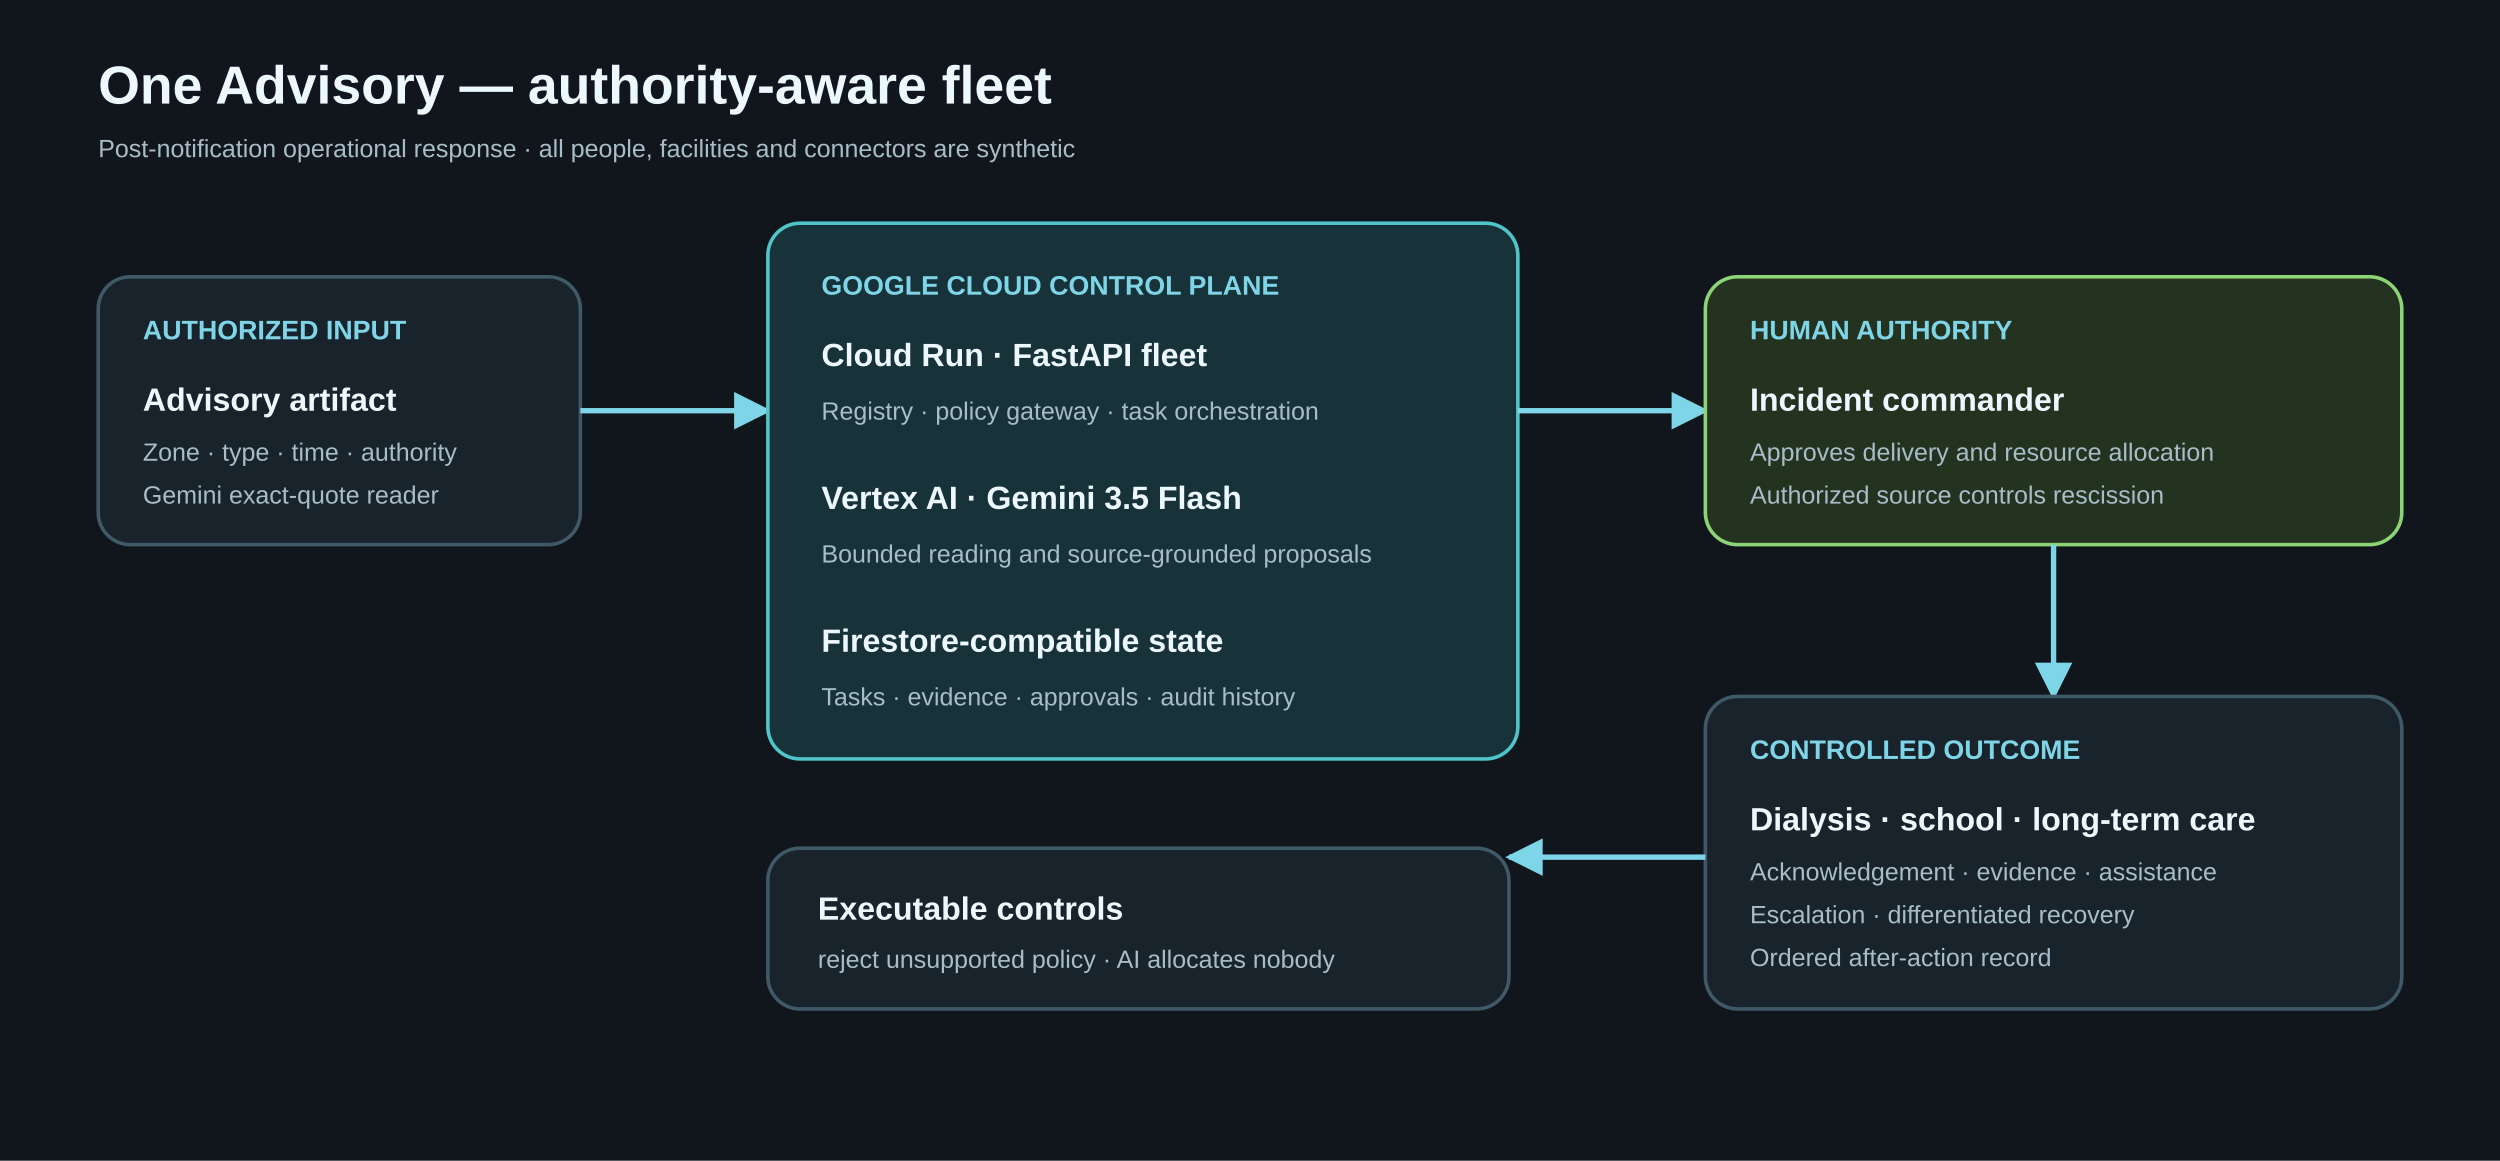
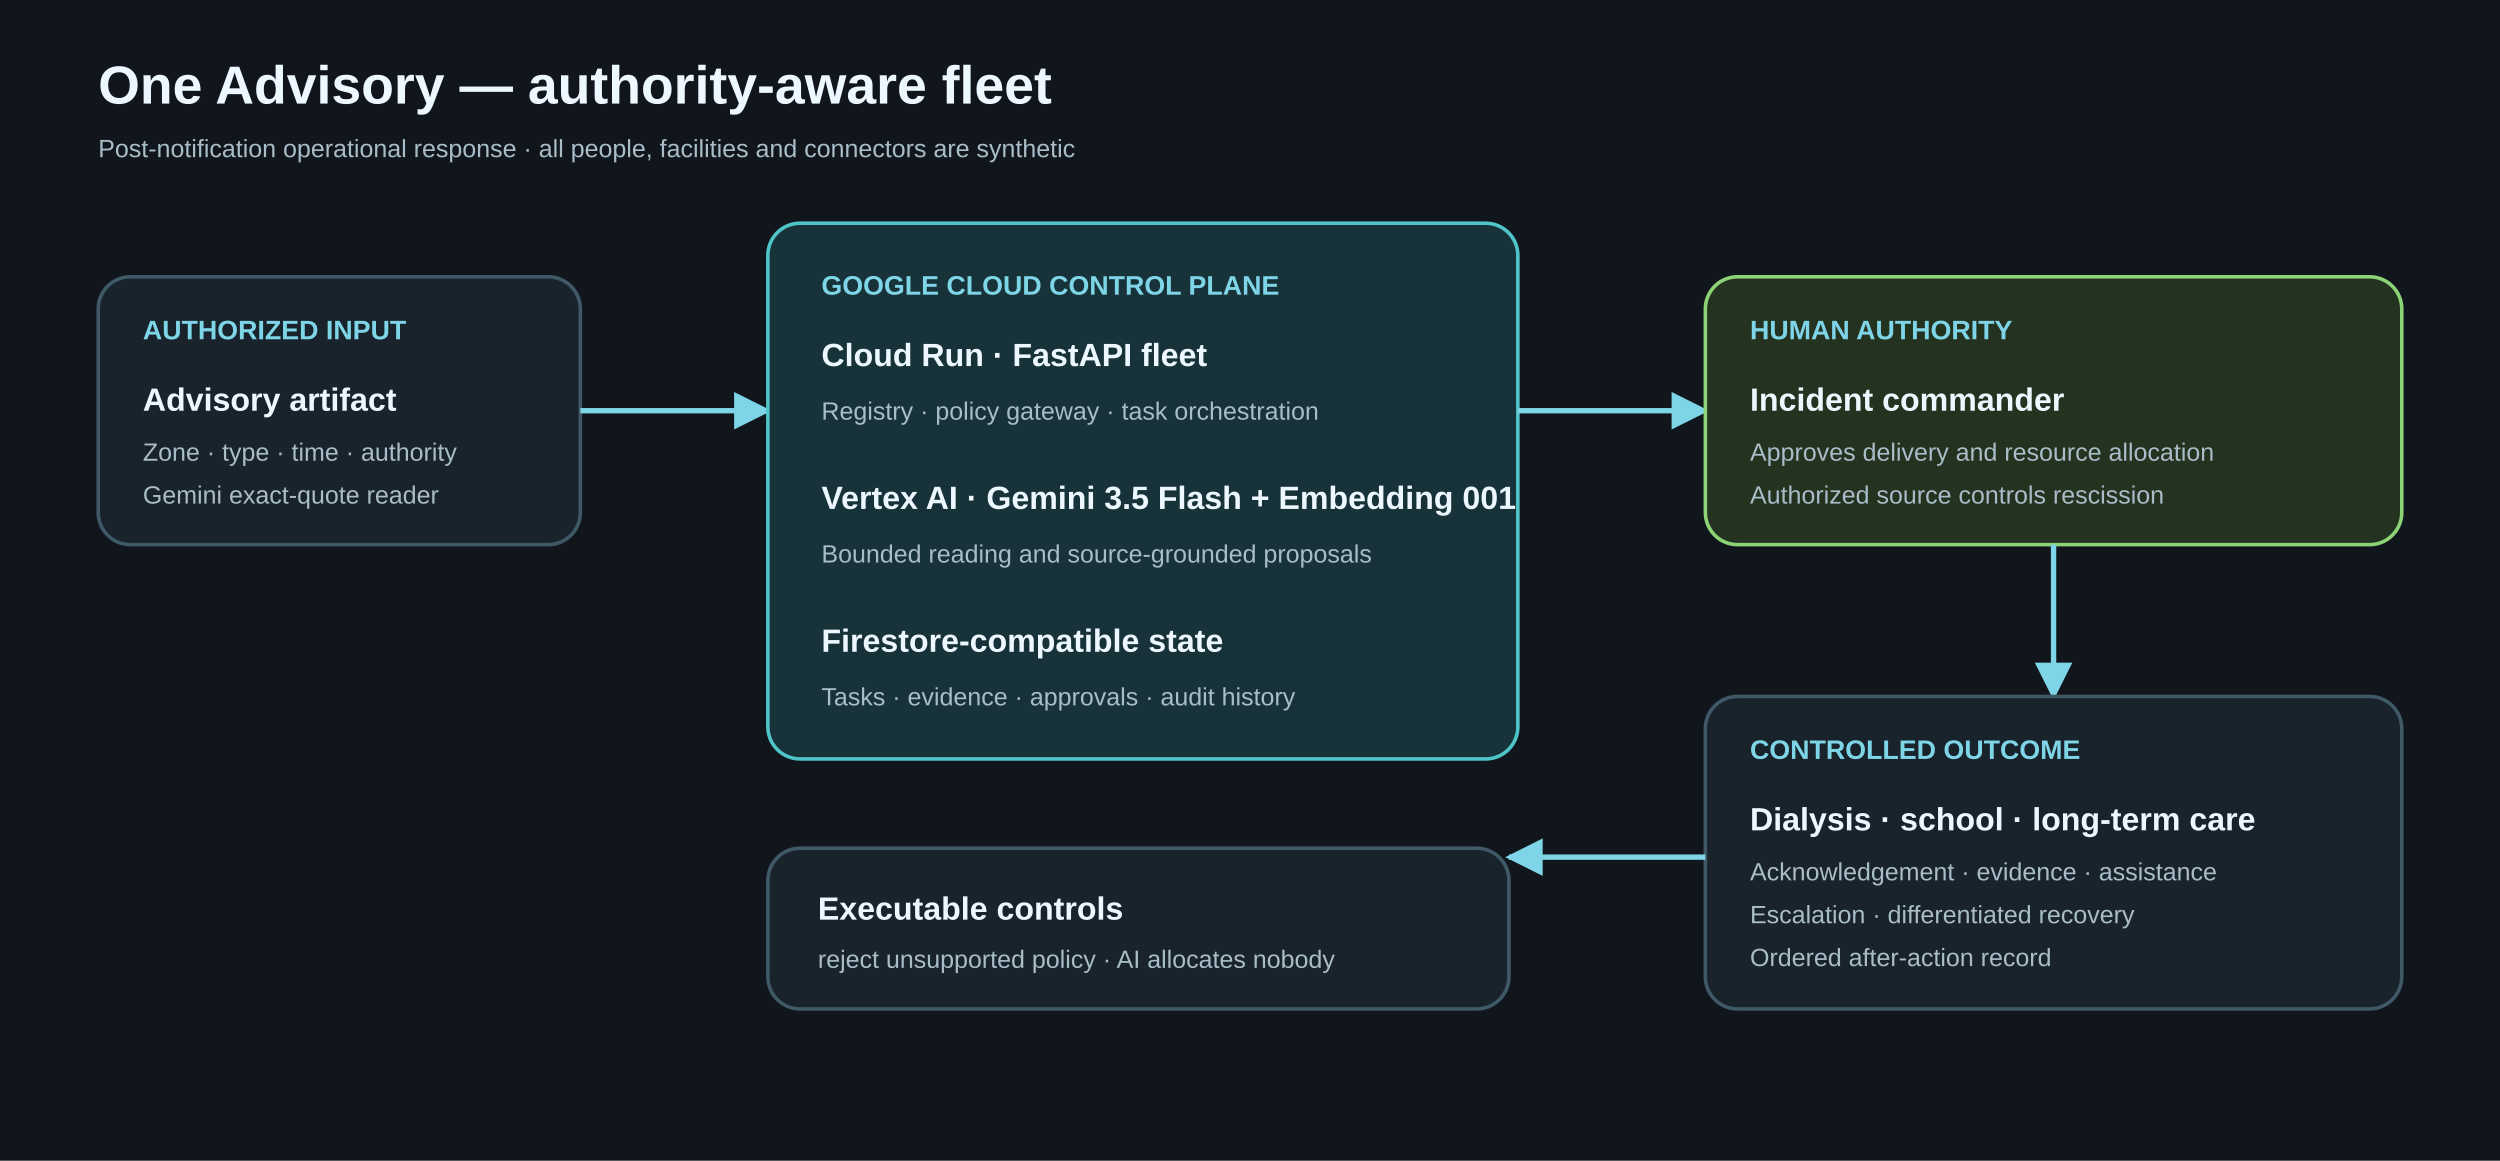
<svg xmlns="http://www.w3.org/2000/svg" width="1400" height="650" viewBox="0 0 1400 650" role="img" aria-labelledby="t d">
  <rect width="1400" height="650" fill="#10161c" />
  <style>.h{font:700 30px Arial;fill:#edf7ff}.s{font:600 15px Arial;fill:#7fd5e8}.b{font:600 18px Arial;fill:#edf7ff}.n{font:14px Arial;fill:#a9bdc8}.box{fill:#18232b;stroke:#3f5967;stroke-width:2}.g{fill:#173238;stroke:#4fc5c9;stroke-width:2}.human{fill:#243220;stroke:#8dd477;stroke-width:2}.a{stroke:#7fd5e8;stroke-width:3;fill:none;marker-end:url(#m)}</style>
  <defs>
    <marker id="m" viewBox="0 0 10 10" refX="9" refY="5" markerWidth="7" markerHeight="7" orient="auto-start-reverse">
      <path d="M0 0L10 5L0 10z" fill="#7fd5e8" />
    </marker>
  </defs>
  <text x="55" y="58" class="h">One Advisory — authority-aware fleet</text>
  <text x="55" y="88" class="n">Post-notification operational response · all people, facilities and connectors are synthetic</text>
  <rect class="box" x="55" y="155" rx="18" width="270" height="150" />
  <text class="s" x="80" y="190">AUTHORIZED INPUT</text>
  <text class="b" x="80" y="230">Advisory artifact</text>
  <text class="n" x="80" y="258">Zone · type · time · authority</text>
  <text class="n" x="80" y="282">Gemini exact-quote reader</text>
  <path class="a" d="M325 230H430" />
  <rect class="g" x="430" y="125" rx="18" width="420" height="300" />
  <text class="s" x="460" y="165">GOOGLE CLOUD CONTROL PLANE</text>
  <text class="b" x="460" y="205">Cloud Run · FastAPI fleet</text>
  <text class="n" x="460" y="235">Registry · policy gateway · task orchestration</text>
-   <text class="b" x="460" y="285">Vertex AI · Gemini 3.5 Flash</text>
+   <text class="b" x="460" y="285">Vertex AI · Gemini 3.5 Flash + Embedding 001</text>
  <text class="n" x="460" y="315">Bounded reading and source-grounded proposals</text>
  <text class="b" x="460" y="365">Firestore-compatible state</text>
  <text class="n" x="460" y="395">Tasks · evidence · approvals · audit history</text>
  <path class="a" d="M850 230H955" />
  <rect class="human" x="955" y="155" rx="18" width="390" height="150" />
  <text class="s" x="980" y="190">HUMAN AUTHORITY</text>
  <text class="b" x="980" y="230">Incident commander</text>
  <text class="n" x="980" y="258">Approves delivery and resource allocation</text>
  <text class="n" x="980" y="282">Authorized source controls rescission</text>
  <path class="a" d="M1150 305V390" />
  <rect class="box" x="955" y="390" rx="18" width="390" height="175" />
  <text class="s" x="980" y="425">CONTROLLED OUTCOME</text>
  <text class="b" x="980" y="465">Dialysis · school · long-term care</text>
  <text class="n" x="980" y="493">Acknowledgement · evidence · assistance</text>
  <text class="n" x="980" y="517">Escalation · differentiated recovery</text>
  <text class="n" x="980" y="541">Ordered after-action record</text>
  <path class="a" d="M955 480H845" />
  <rect class="box" x="430" y="475" rx="18" width="415" height="90" />
  <text class="b" x="458" y="515">Executable controls</text>
  <text class="n" x="458" y="542">reject unsupported policy · AI allocates nobody</text>
</svg>
